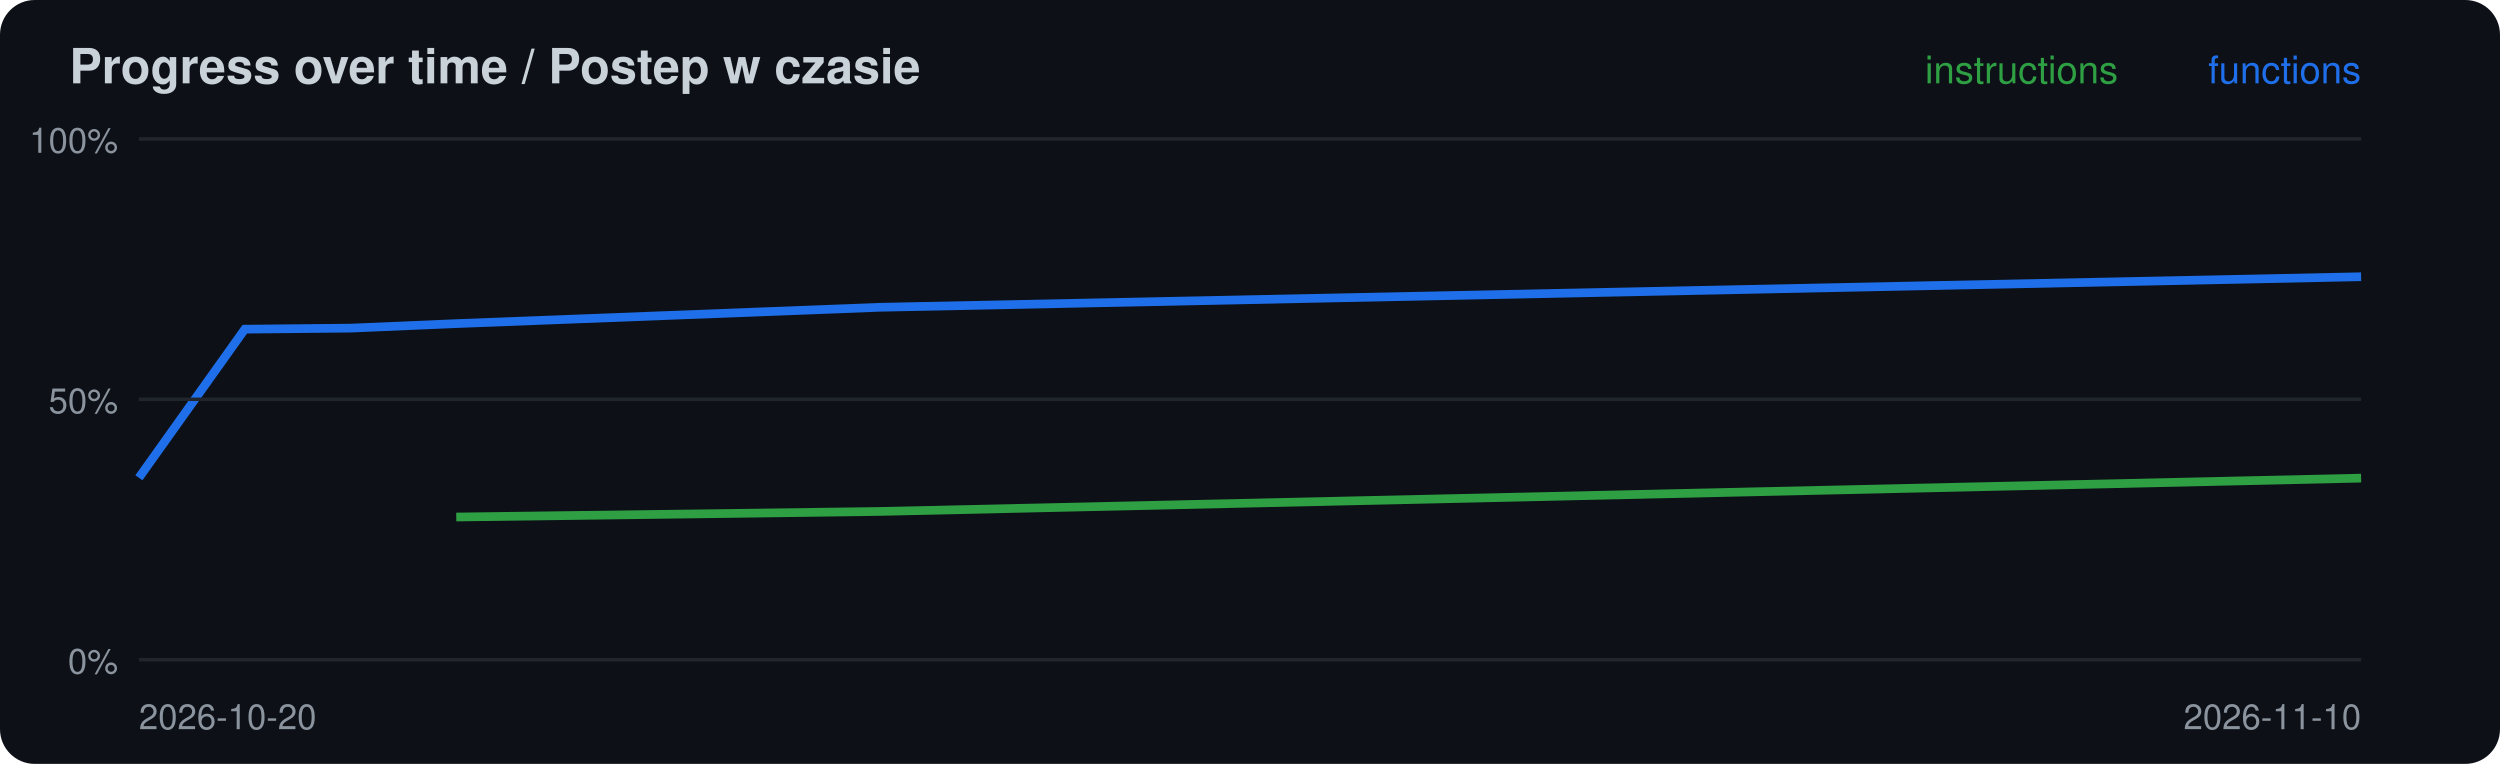
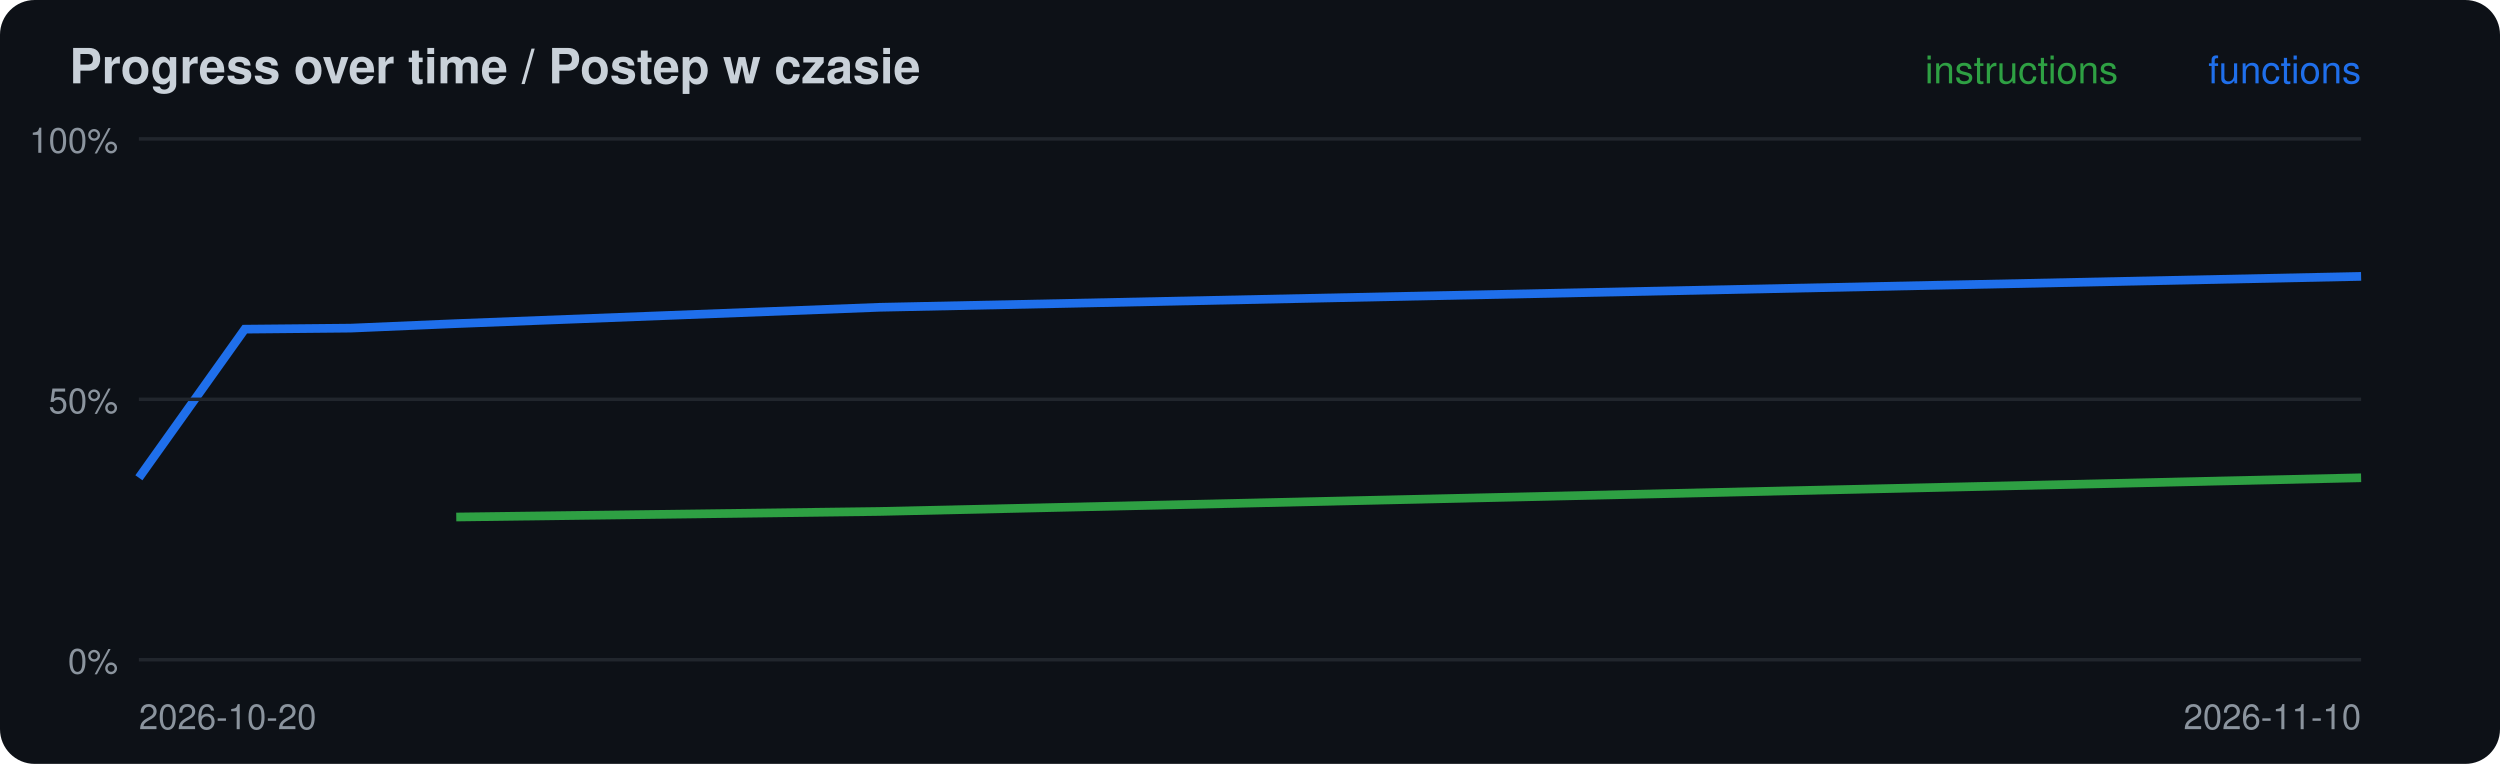
<svg xmlns="http://www.w3.org/2000/svg" width="720" height="220" viewBox="0 0 720 220">
  <rect width="720" height="220" rx="10" fill="#0d1117" />
  <text x="20" y="24" font-family="-apple-system,Segoe UI,Helvetica,Arial,sans-serif" font-size="14" font-weight="600" fill="#c9d1d9">Progress over time / Postep w czasie</text>
-   <polyline points="131.4,148.9 253.3,147.3 680.0,137.7" fill="none" stroke="#2ea043" stroke-width="2.5" />
-   <polyline points="40.0,137.6 70.5,94.8 101.0,94.5 131.4,93.2 253.3,88.5 680.0,79.7" fill="none" stroke="#1f6feb" stroke-width="2.5" />
+   <polyline points="131.4,148.9 253.3,147.3 680.0,137.6" fill="none" stroke="#2ea043" stroke-width="2.5" />
+   <polyline points="40.0,137.6 70.5,94.8 101.0,94.5 131.4,93.2 253.3,88.5 680.0,79.6" fill="none" stroke="#1f6feb" stroke-width="2.5" />
  <line x1="40" x2="680" y1="190.0" y2="190.0" stroke="#21262d" />
  <text x="34" y="194.0" font-family="-apple-system,Segoe UI,Helvetica,Arial,sans-serif" font-size="10" fill="#8b949e" text-anchor="end">0%</text>
  <line x1="40" x2="680" y1="115.0" y2="115.0" stroke="#21262d" />
  <text x="34" y="119.0" font-family="-apple-system,Segoe UI,Helvetica,Arial,sans-serif" font-size="10" fill="#8b949e" text-anchor="end">50%</text>
  <line x1="40" x2="680" y1="40.0" y2="40.0" stroke="#21262d" />
  <text x="34" y="44.0" font-family="-apple-system,Segoe UI,Helvetica,Arial,sans-serif" font-size="10" fill="#8b949e" text-anchor="end">100%</text>
  <text x="40" y="210" font-family="-apple-system,Segoe UI,Helvetica,Arial,sans-serif" font-size="10" fill="#8b949e">2026-10-20</text>
  <text x="680" y="24" font-family="-apple-system,Segoe UI,Helvetica,Arial,sans-serif" font-size="11" fill="#1f6feb" text-anchor="end">functions</text>
  <text x="610" y="24" font-family="-apple-system,Segoe UI,Helvetica,Arial,sans-serif" font-size="11" fill="#2ea043" text-anchor="end">instructions</text>
  <text x="680" y="210" font-family="-apple-system,Segoe UI,Helvetica,Arial,sans-serif" font-size="10" fill="#8b949e" text-anchor="end">2026-11-10</text>
</svg>
